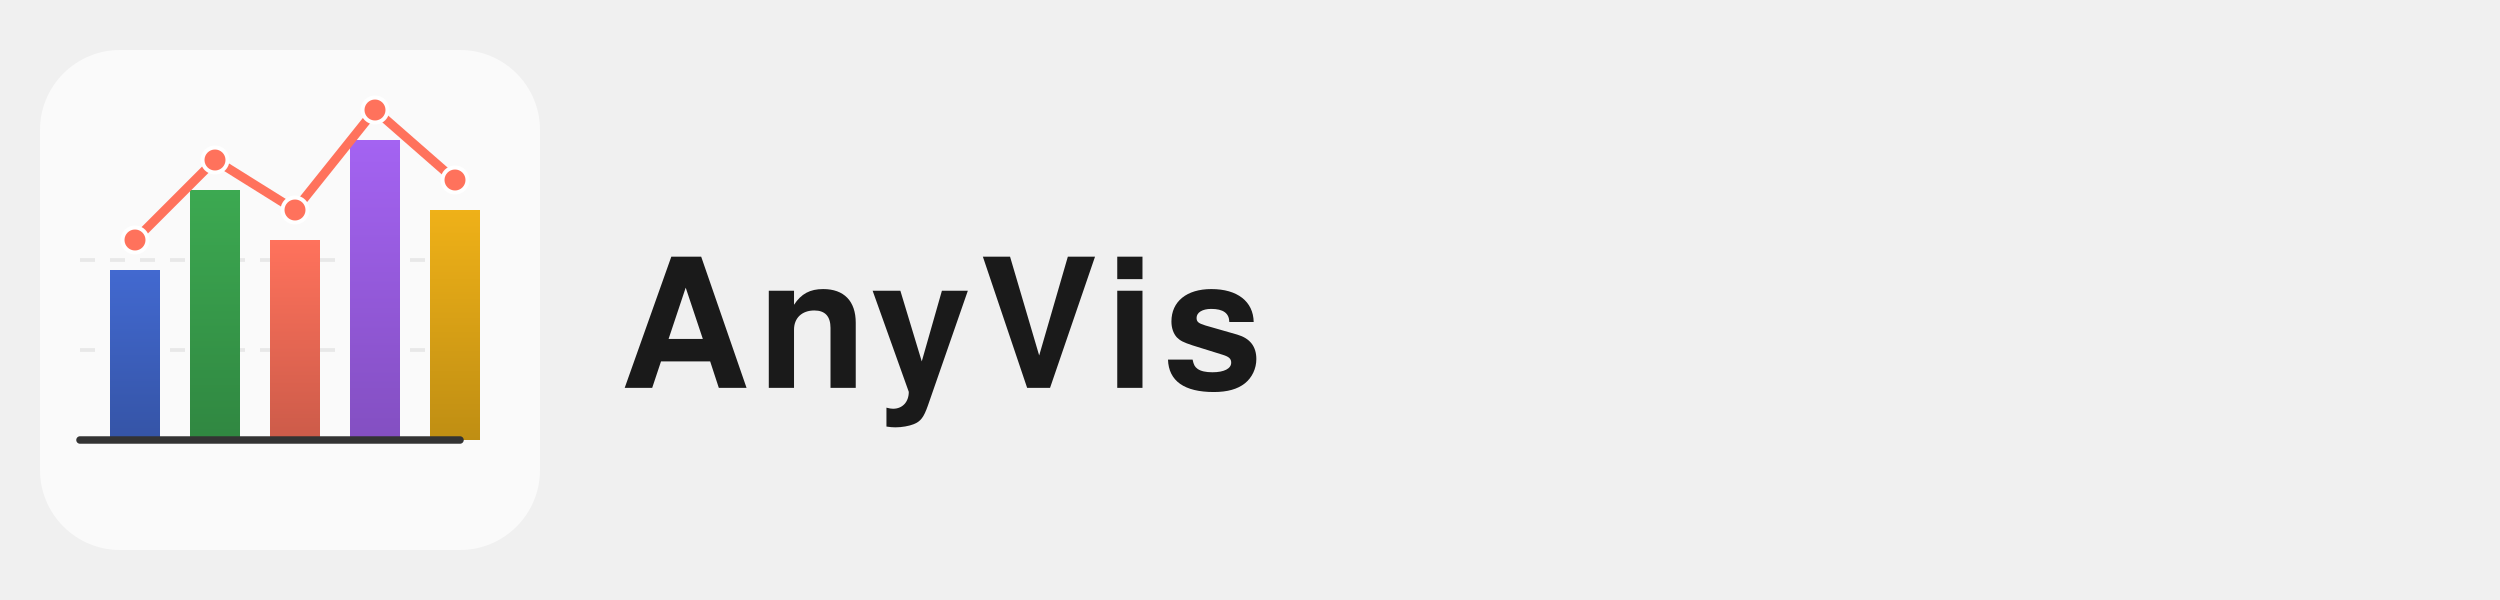
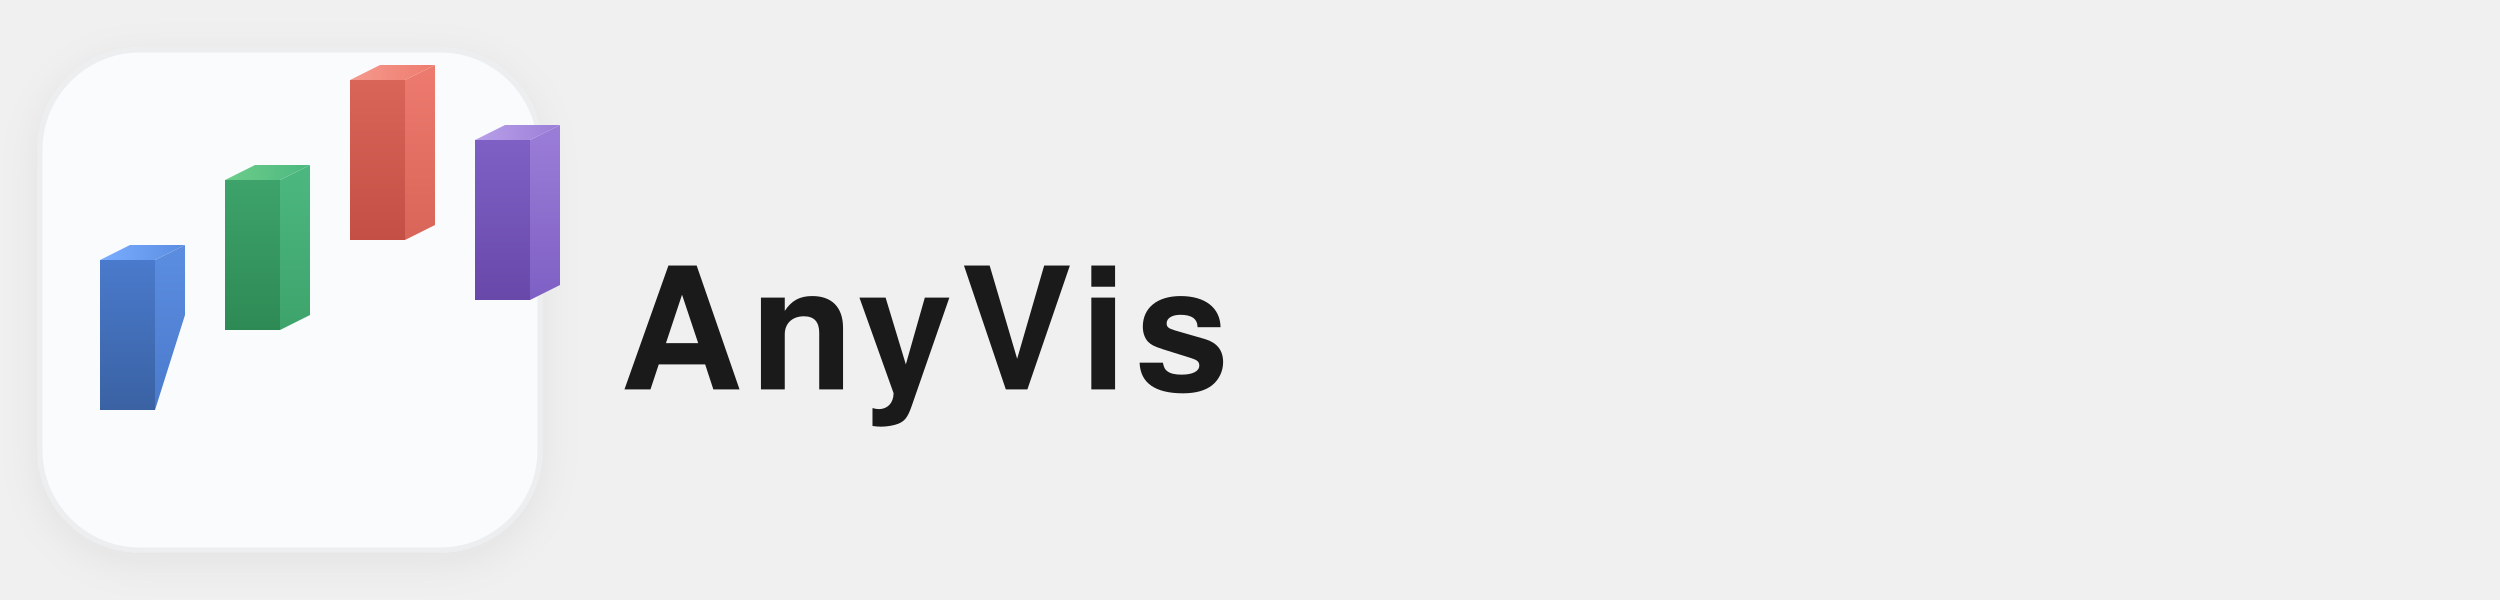
<svg xmlns="http://www.w3.org/2000/svg" viewBox="0 0 500 120" fill="none">
  <defs>
-     <linearGradient id="hb1" x1="0" y1="0" x2="0" y2="1">
-       <stop offset="0%" stop-color="#4269d0" />
-       <stop offset="100%" stop-color="#3554a6" />
+     <linearGradient id="ht1" x1="0" y1="0" x2="1" y2="0">
+       <stop offset="0%" stop-color="#7AADFF" />
+       <stop offset="100%" stop-color="#5B8DE0" />
    </linearGradient>
-     <linearGradient id="hb2" x1="0" y1="0" x2="0" y2="1">
-       <stop offset="0%" stop-color="#3ca951" />
-       <stop offset="100%" stop-color="#308741" />
+     <linearGradient id="hl1" x1="0" y1="0" x2="0" y2="1">
+       <stop offset="0%" stop-color="#4A7ACC" />
+       <stop offset="100%" stop-color="#3A62A3" />
    </linearGradient>
-     <linearGradient id="hb3" x1="0" y1="0" x2="0" y2="1">
-       <stop offset="0%" stop-color="#ff725c" />
-       <stop offset="100%" stop-color="#cc5b49" />
+     <linearGradient id="hr1" x1="0" y1="0" x2="0" y2="1">
+       <stop offset="0%" stop-color="#5B8DE0" />
+       <stop offset="100%" stop-color="#4A7ACC" />
    </linearGradient>
-     <linearGradient id="hb4" x1="0" y1="0" x2="0" y2="1">
-       <stop offset="0%" stop-color="#a463f2" />
-       <stop offset="100%" stop-color="#834fc1" />
+     <linearGradient id="ht2" x1="0" y1="0" x2="1" y2="0">
+       <stop offset="0%" stop-color="#6DCD8A" />
+       <stop offset="100%" stop-color="#4CB880" />
    </linearGradient>
-     <linearGradient id="hb5" x1="0" y1="0" x2="0" y2="1">
-       <stop offset="0%" stop-color="#efb118" />
-       <stop offset="100%" stop-color="#bf8e13" />
+     <linearGradient id="hl2" x1="0" y1="0" x2="0" y2="1">
+       <stop offset="0%" stop-color="#3DA36B" />
+       <stop offset="100%" stop-color="#2E8A54" />
    </linearGradient>
+     <linearGradient id="hr2" x1="0" y1="0" x2="0" y2="1">
+       <stop offset="0%" stop-color="#4CB880" />
+       <stop offset="100%" stop-color="#3DA36B" />
+     </linearGradient>
+     <linearGradient id="ht3" x1="0" y1="0" x2="1" y2="0">
+       <stop offset="0%" stop-color="#F5998D" />
+       <stop offset="100%" stop-color="#EE7B6F" />
+     </linearGradient>
+     <linearGradient id="hl3" x1="0" y1="0" x2="0" y2="1">
+       <stop offset="0%" stop-color="#D96458" />
+       <stop offset="100%" stop-color="#C45045" />
+     </linearGradient>
+     <linearGradient id="hr3" x1="0" y1="0" x2="0" y2="1">
+       <stop offset="0%" stop-color="#EE7B6F" />
+       <stop offset="100%" stop-color="#D96458" />
+     </linearGradient>
+     <linearGradient id="ht4" x1="0" y1="0" x2="1" y2="0">
+       <stop offset="0%" stop-color="#B8A0E8" />
+       <stop offset="100%" stop-color="#9B7ED8" />
+     </linearGradient>
+     <linearGradient id="hl4" x1="0" y1="0" x2="0" y2="1">
+       <stop offset="0%" stop-color="#7E5FC4" />
+       <stop offset="100%" stop-color="#6849AA" />
+     </linearGradient>
+     <linearGradient id="hr4" x1="0" y1="0" x2="0" y2="1">
+       <stop offset="0%" stop-color="#9B7ED8" />
+       <stop offset="100%" stop-color="#7E5FC4" />
+     </linearGradient>
+     <filter id="hsh">
+       <feDropShadow dx="0" dy="2" stdDeviation="4" flood-color="#000" flood-opacity="0.06" />
+     </filter>
  </defs>
-   <rect x="8" y="10" width="100" height="100" rx="16" fill="#FAFAFA" />
-   <line x1="16" y1="88" x2="92" y2="88" stroke="#E8E8E8" stroke-width="0.75" stroke-dasharray="3 3" />
-   <line x1="16" y1="70" x2="92" y2="70" stroke="#E8E8E8" stroke-width="0.75" stroke-dasharray="3 3" />
-   <line x1="16" y1="52" x2="92" y2="52" stroke="#E8E8E8" stroke-width="0.75" stroke-dasharray="3 3" />
-   <rect x="22" y="54" width="10" height="34" rx="0" fill="url(#hb1)" />
-   <rect x="38" y="38" width="10" height="50" rx="0" fill="url(#hb2)" />
-   <rect x="54" y="48" width="10" height="40" rx="0" fill="url(#hb3)" />
-   <rect x="70" y="28" width="10" height="60" rx="0" fill="url(#hb4)" />
-   <rect x="86" y="42" width="10" height="46" rx="0" fill="url(#hb5)" />
-   <line x1="16" y1="88" x2="92" y2="88" stroke="#333333" stroke-width="1.5" stroke-linecap="round" />
-   <polyline points="27,48 43,32 59,42 75,22 91,36" fill="none" stroke="#ff725c" stroke-width="1.8" stroke-linecap="round" stroke-linejoin="round" />
-   <circle cx="27" cy="48" r="2.5" fill="#ff725c" stroke="#FFFFFF" stroke-width="0.8" />
-   <circle cx="43" cy="32" r="2.5" fill="#ff725c" stroke="#FFFFFF" stroke-width="0.8" />
-   <circle cx="59" cy="42" r="2.5" fill="#ff725c" stroke="#FFFFFF" stroke-width="0.8" />
-   <circle cx="75" cy="22" r="2.5" fill="#ff725c" stroke="#FFFFFF" stroke-width="0.8" />
-   <circle cx="91" cy="36" r="2.5" fill="#ff725c" stroke="#FFFFFF" stroke-width="0.8" />
-   <text x="124" y="65" dominant-baseline="middle" font-family="'Helvetica Neue', Helvetica, Arial, sans-serif" font-size="36" font-weight="700" fill="#1A1A1A" letter-spacing="1.5">AnyVis</text>
+   <rect x="8" y="10" width="100" height="100" rx="20" fill="#FAFBFC" stroke="#EDEEF0" stroke-width="1" filter="url(#hsh)" />
+   <g transform="translate(58,68)">
+     <g transform="translate(-38,0)">
+       <polygon points="0,-16 6,-19 17,-19 11,-16" fill="url(#ht1)" />
+       <polygon points="0,-16 11,-16 11,14 0,14" fill="url(#hl1)" />
+       <polygon points="11,-16 17,-19 17,-5 11,14" fill="url(#hr1)" />
+     </g>
+     <g transform="translate(-13,0)">
+       <polygon points="0,-32 6,-35 17,-35 11,-32" fill="url(#ht2)" />
+       <polygon points="0,-32 11,-32 11,-2 0,-2" fill="url(#hl2)" />
+       <polygon points="11,-32 17,-35 17,-5 11,-2" fill="url(#hr2)" />
+     </g>
+     <g transform="translate(12,0)">
+       <polygon points="0,-52 6,-55 17,-55 11,-52" fill="url(#ht3)" />
+       <polygon points="0,-52 11,-52 11,-20 0,-20" fill="url(#hl3)" />
+       <polygon points="11,-52 17,-55 17,-23 11,-20" fill="url(#hr3)" />
+     </g>
+     <g transform="translate(37,0)">
+       <polygon points="0,-40 6,-43 17,-43 11,-40" fill="url(#ht4)" />
+       <polygon points="0,-40 11,-40 11,-8 0,-8" fill="url(#hl4)" />
+       <polygon points="11,-40 17,-43 17,-11 11,-8" fill="url(#hr4)" />
+     </g>
+   </g>
+   <text x="124" y="66" dominant-baseline="middle" font-family="'Helvetica Neue', Helvetica, Arial, 'PingFang SC', 'Microsoft YaHei', sans-serif" font-size="34" font-weight="700" fill="#1A1A1A" letter-spacing="1.5">AnyVis</text>
</svg>
